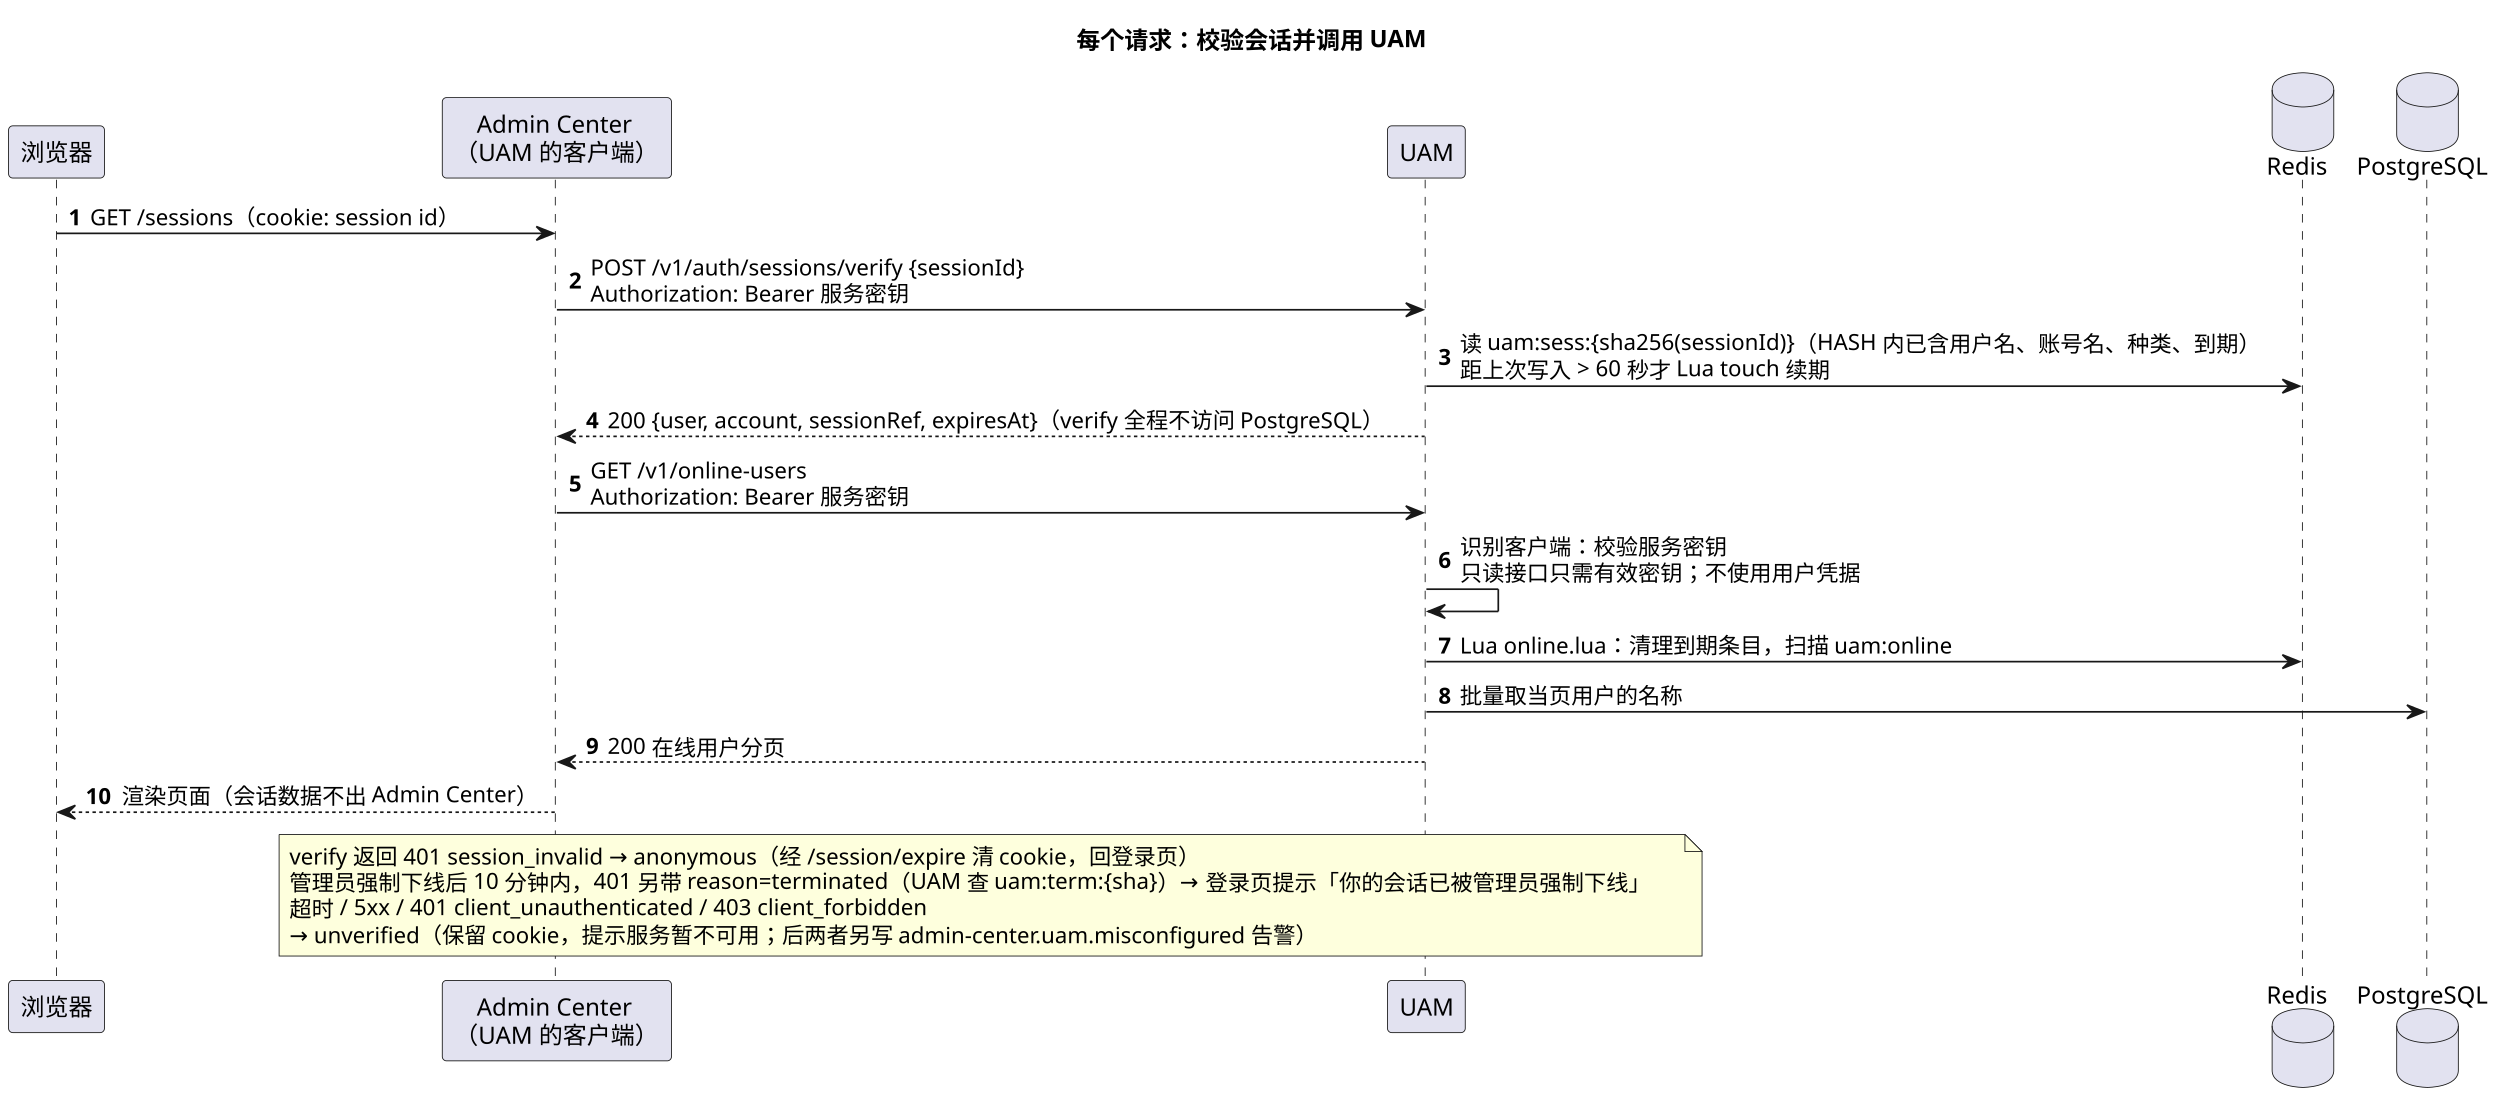
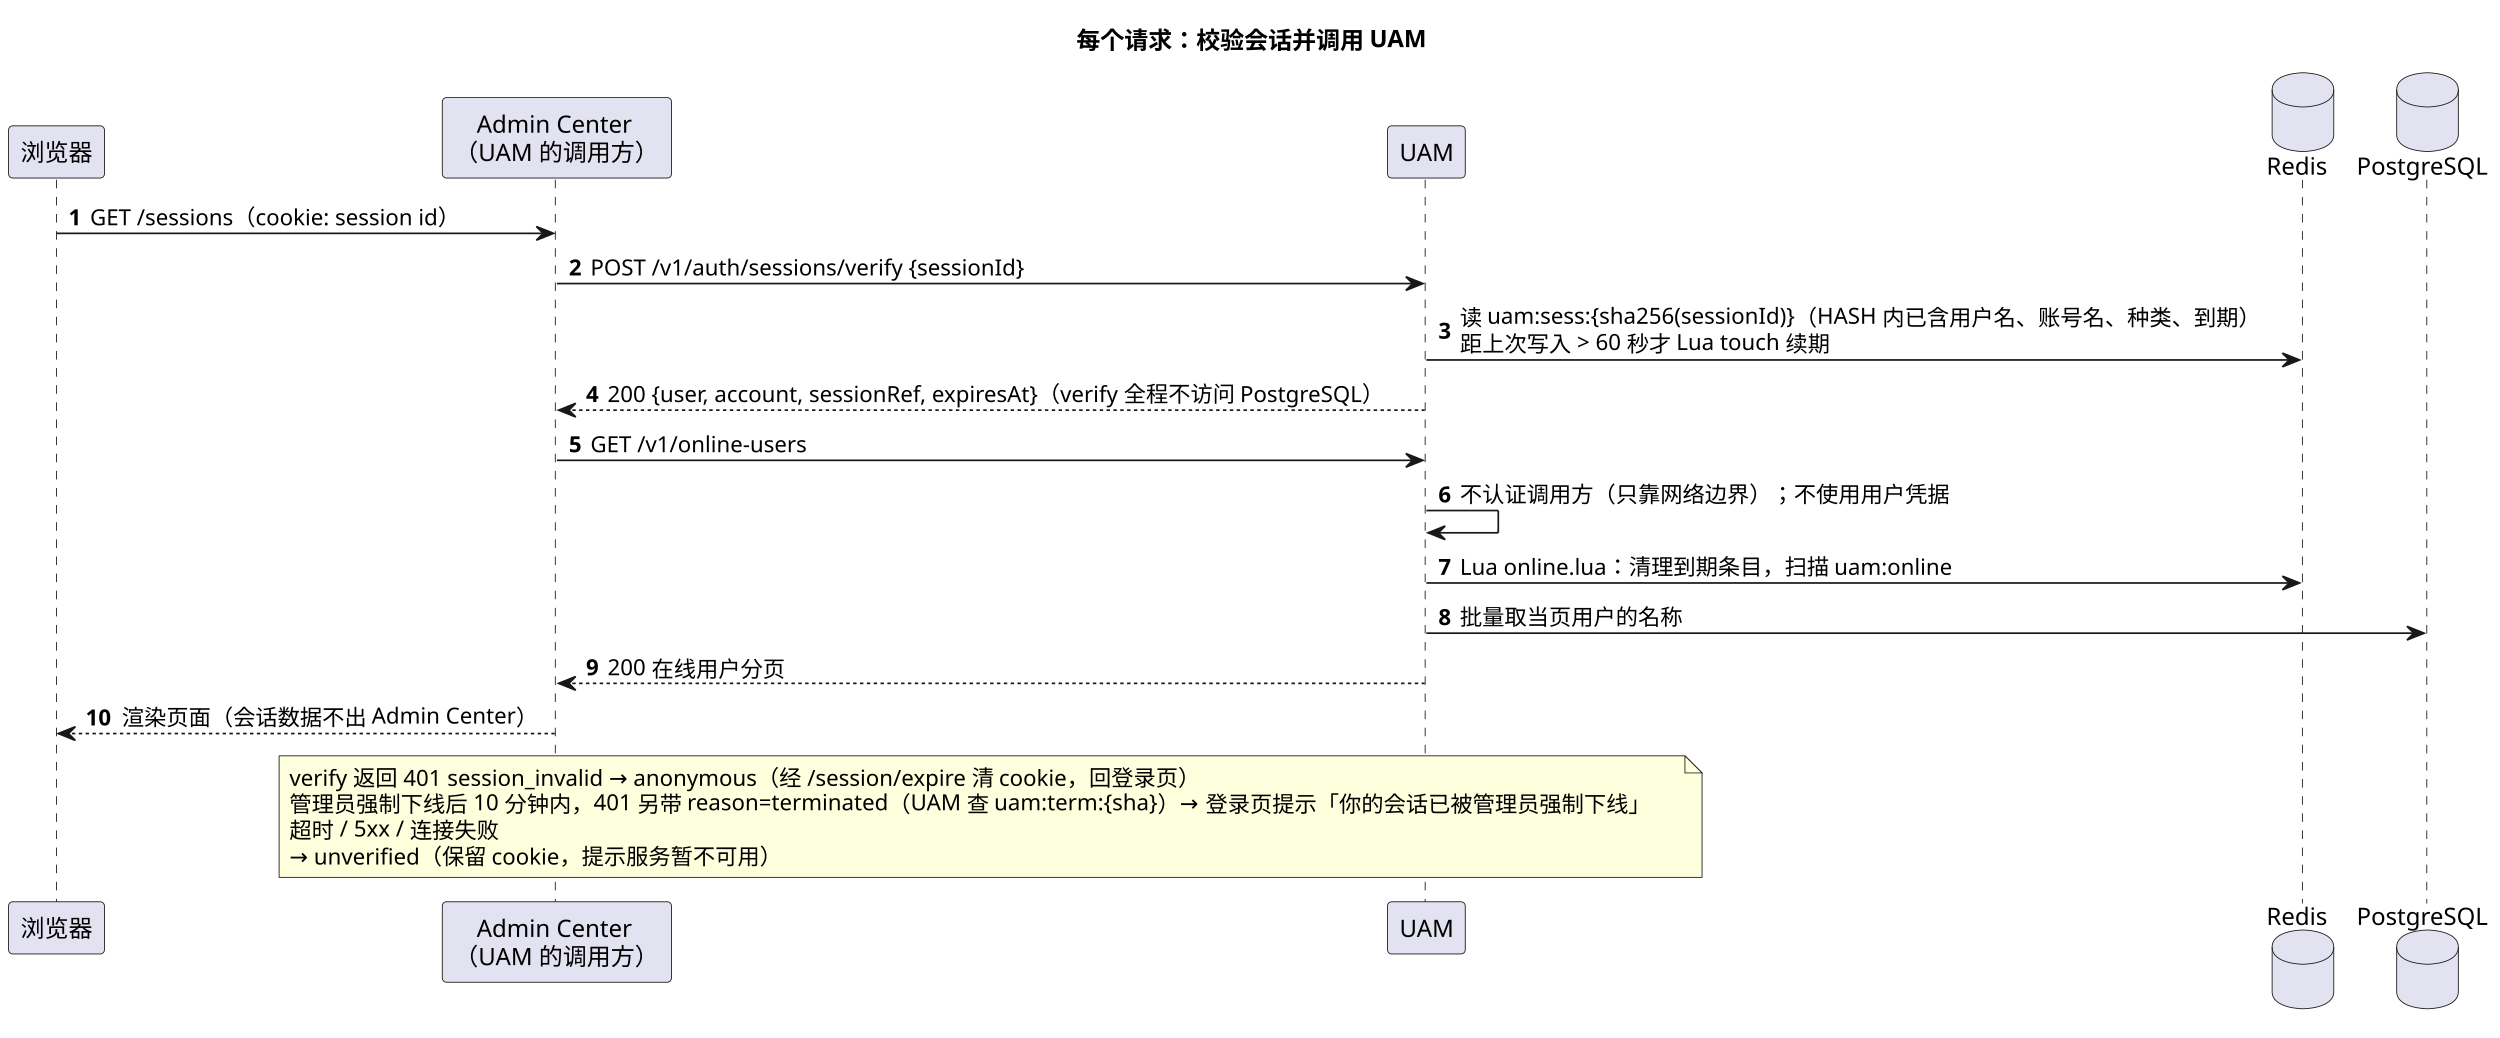
- <svg xmlns="http://www.w3.org/2000/svg" contentStyleType="text/css" data-diagram-type="SEQUENCE" height="652px" preserveAspectRatio="none" style="width:1460px;height:652px;background:#FFFFFF;" version="1.1" viewBox="0 0 1460 652" width="1460px" zoomAndPan="magnify">
+ <svg xmlns="http://www.w3.org/2000/svg" contentStyleType="text/css" data-diagram-type="SEQUENCE" height="606px" preserveAspectRatio="none" style="width:1460px;height:606px;background:#FFFFFF;" version="1.1" viewBox="0 0 1460 606" width="1460px" zoomAndPan="magnify">
  <defs />
  <g>
    <text fill="#000000" font-family="sans-serif" font-size="14" font-weight="bold" lengthAdjust="spacing" textLength="205.94" x="628.578" y="28.535">每个请求：校验会话并调用 UAM</text>
    <g>
-       <rect fill="#000000" fill-opacity="0" height="468.59" width="8" x="29" y="104.977" />
-       <line style="stroke:#181818;stroke-width:0.5;stroke-dasharray:5,5;" x1="33" x2="33" y1="104.977" y2="573.566" />
+       <rect fill="#000000" fill-opacity="0" height="422.658" width="8" x="29" y="104.977" />
+       <line style="stroke:#181818;stroke-width:0.5;stroke-dasharray:5,5;" x1="33" x2="33" y1="104.977" y2="527.635" />
    </g>
    <g>
-       <rect fill="#000000" fill-opacity="0" height="468.59" width="8" x="321.221" y="104.977" />
-       <line style="stroke:#181818;stroke-width:0.5;stroke-dasharray:5,5;" x1="324.297" x2="324.297" y1="104.977" y2="573.566" />
+       <rect fill="#000000" fill-opacity="0" height="422.658" width="8" x="321.221" y="104.977" />
+       <line style="stroke:#181818;stroke-width:0.5;stroke-dasharray:5,5;" x1="324.297" x2="324.297" y1="104.977" y2="527.635" />
    </g>
    <g>
-       <rect fill="#000000" fill-opacity="0" height="468.59" width="8" x="829.002" y="104.977" />
-       <line style="stroke:#181818;stroke-width:0.5;stroke-dasharray:5,5;" x1="832.293" x2="832.293" y1="104.977" y2="573.566" />
+       <rect fill="#000000" fill-opacity="0" height="422.658" width="8" x="829.002" y="104.977" />
+       <line style="stroke:#181818;stroke-width:0.5;stroke-dasharray:5,5;" x1="832.293" x2="832.293" y1="104.977" y2="527.635" />
    </g>
    <g>
-       <rect fill="#000000" fill-opacity="0" height="468.59" width="8" x="1340.922" y="104.977" />
-       <line style="stroke:#181818;stroke-width:0.5;stroke-dasharray:5,5;" x1="1344.599" x2="1344.599" y1="104.977" y2="573.566" />
+       <rect fill="#000000" fill-opacity="0" height="422.658" width="8" x="1340.922" y="104.977" />
+       <line style="stroke:#181818;stroke-width:0.5;stroke-dasharray:5,5;" x1="1344.599" x2="1344.599" y1="104.977" y2="527.635" />
    </g>
    <g>
-       <rect fill="#000000" fill-opacity="0" height="468.59" width="8" x="1413.671" y="104.977" />
-       <line style="stroke:#181818;stroke-width:0.5;stroke-dasharray:5,5;" x1="1417.246" x2="1417.246" y1="104.977" y2="573.566" />
+       <rect fill="#000000" fill-opacity="0" height="422.658" width="8" x="1413.671" y="104.977" />
+       <line style="stroke:#181818;stroke-width:0.5;stroke-dasharray:5,5;" x1="1417.246" x2="1417.246" y1="104.977" y2="527.635" />
    </g>
    <g class="participant participant-head" data-participant="B">
      <rect fill="#E2E2F0" height="30.488" rx="2.5" ry="2.5" style="stroke:#181818;stroke-width:0.5;" width="56" x="5" y="73.488" />
      <text fill="#000000" font-family="sans-serif" font-size="14" lengthAdjust="spacing" textLength="42" x="12" y="94.023">浏览器</text>
    </g>
    <g class="participant participant-tail" data-participant="B">
-       <rect fill="#E2E2F0" height="30.488" rx="2.5" ry="2.5" style="stroke:#181818;stroke-width:0.5;" width="56" x="5" y="572.566" />
-       <text fill="#000000" font-family="sans-serif" font-size="14" lengthAdjust="spacing" textLength="42" x="12" y="593.102">浏览器</text>
+       <rect fill="#E2E2F0" height="30.488" rx="2.5" ry="2.5" style="stroke:#181818;stroke-width:0.5;" width="56" x="5" y="526.635" />
+       <text fill="#000000" font-family="sans-serif" font-size="14" lengthAdjust="spacing" textLength="42" x="12" y="547.17">浏览器</text>
    </g>
    <g class="participant participant-head" data-participant="AC">
      <rect fill="#E2E2F0" height="46.977" rx="2.5" ry="2.5" style="stroke:#181818;stroke-width:0.5;" width="133.848" x="258.297" y="57" />
      <text fill="#000000" font-family="sans-serif" font-size="14" lengthAdjust="spacing" textLength="93.645" x="278.398" y="77.535">Admin Center</text>
-       <text fill="#000000" font-family="sans-serif" font-size="14" lengthAdjust="spacing" textLength="119.848" x="265.297" y="94.023">（UAM 的客户端）</text>
+       <text fill="#000000" font-family="sans-serif" font-size="14" lengthAdjust="spacing" textLength="119.848" x="265.297" y="94.023">（UAM 的调用方）</text>
    </g>
    <g class="participant participant-tail" data-participant="AC">
-       <rect fill="#E2E2F0" height="46.977" rx="2.5" ry="2.5" style="stroke:#181818;stroke-width:0.5;" width="133.848" x="258.297" y="572.566" />
-       <text fill="#000000" font-family="sans-serif" font-size="14" lengthAdjust="spacing" textLength="93.645" x="278.398" y="593.102">Admin Center</text>
-       <text fill="#000000" font-family="sans-serif" font-size="14" lengthAdjust="spacing" textLength="119.848" x="265.297" y="609.59">（UAM 的客户端）</text>
+       <rect fill="#E2E2F0" height="46.977" rx="2.5" ry="2.5" style="stroke:#181818;stroke-width:0.5;" width="133.848" x="258.297" y="526.635" />
+       <text fill="#000000" font-family="sans-serif" font-size="14" lengthAdjust="spacing" textLength="93.645" x="278.398" y="547.17">Admin Center</text>
+       <text fill="#000000" font-family="sans-serif" font-size="14" lengthAdjust="spacing" textLength="119.848" x="265.297" y="563.658">（UAM 的调用方）</text>
    </g>
    <g class="participant participant-head" data-participant="U">
      <rect fill="#E2E2F0" height="30.488" rx="2.5" ry="2.5" style="stroke:#181818;stroke-width:0.5;" width="45.418" x="810.293" y="73.488" />
      <text fill="#000000" font-family="sans-serif" font-size="14" lengthAdjust="spacing" textLength="31.418" x="817.293" y="94.023">UAM</text>
    </g>
    <g class="participant participant-tail" data-participant="U">
-       <rect fill="#E2E2F0" height="30.488" rx="2.5" ry="2.5" style="stroke:#181818;stroke-width:0.5;" width="45.418" x="810.293" y="572.566" />
-       <text fill="#000000" font-family="sans-serif" font-size="14" lengthAdjust="spacing" textLength="31.418" x="817.293" y="593.102">UAM</text>
+       <rect fill="#E2E2F0" height="30.488" rx="2.5" ry="2.5" style="stroke:#181818;stroke-width:0.5;" width="45.418" x="810.293" y="526.635" />
+       <text fill="#000000" font-family="sans-serif" font-size="14" lengthAdjust="spacing" textLength="31.418" x="817.293" y="547.17">UAM</text>
    </g>
    <g class="participant participant-head" data-participant="R">
      <text fill="#000000" font-family="sans-serif" font-size="14" lengthAdjust="spacing" textLength="36.648" x="1323.599" y="102.023">Redis</text>
      <path d="M1326.922,52.488 C1326.922,42.488 1344.922,42.488 1344.922,42.488 C1344.922,42.488 1362.922,42.488 1362.922,52.488 L1362.922,78.488 C1362.922,88.488 1344.922,88.488 1344.922,88.488 C1344.922,88.488 1326.922,88.488 1326.922,78.488 L1326.922,52.488" fill="#E2E2F0" style="stroke:#181818;stroke-width:0.5;" />
      <path d="M1326.922,52.488 C1326.922,62.488 1344.922,62.488 1344.922,62.488 C1344.922,62.488 1362.922,62.488 1362.922,52.488" fill="none" style="stroke:#181818;stroke-width:0.5;" />
    </g>
    <g class="participant participant-tail" data-participant="R">
-       <text fill="#000000" font-family="sans-serif" font-size="14" lengthAdjust="spacing" textLength="36.648" x="1323.599" y="586.102">Redis</text>
-       <path d="M1326.922,599.055 C1326.922,589.055 1344.922,589.055 1344.922,589.055 C1344.922,589.055 1362.922,589.055 1362.922,599.055 L1362.922,625.055 C1362.922,635.055 1344.922,635.055 1344.922,635.055 C1344.922,635.055 1326.922,635.055 1326.922,625.055 L1326.922,599.055" fill="#E2E2F0" style="stroke:#181818;stroke-width:0.5;" />
-       <path d="M1326.922,599.055 C1326.922,609.055 1344.922,609.055 1344.922,609.055 C1344.922,609.055 1362.922,609.055 1362.922,599.055" fill="none" style="stroke:#181818;stroke-width:0.5;" />
+       <text fill="#000000" font-family="sans-serif" font-size="14" lengthAdjust="spacing" textLength="36.648" x="1323.599" y="540.17">Redis</text>
+       <path d="M1326.922,553.123 C1326.922,543.123 1344.922,543.123 1344.922,543.123 C1344.922,543.123 1362.922,543.123 1362.922,553.123 L1362.922,579.123 C1362.922,589.123 1344.922,589.123 1344.922,589.123 C1344.922,589.123 1326.922,589.123 1326.922,579.123 L1326.922,553.123" fill="#E2E2F0" style="stroke:#181818;stroke-width:0.5;" />
+       <path d="M1326.922,553.123 C1326.922,563.123 1344.922,563.123 1344.922,563.123 C1344.922,563.123 1362.922,563.123 1362.922,553.123" fill="none" style="stroke:#181818;stroke-width:0.5;" />
    </g>
    <g class="participant participant-head" data-participant="P">
      <text fill="#000000" font-family="sans-serif" font-size="14" lengthAdjust="spacing" textLength="76.85" x="1376.246" y="102.023">PostgreSQL</text>
      <path d="M1399.671,52.488 C1399.671,42.488 1417.671,42.488 1417.671,42.488 C1417.671,42.488 1435.671,42.488 1435.671,52.488 L1435.671,78.488 C1435.671,88.488 1417.671,88.488 1417.671,88.488 C1417.671,88.488 1399.671,88.488 1399.671,78.488 L1399.671,52.488" fill="#E2E2F0" style="stroke:#181818;stroke-width:0.5;" />
      <path d="M1399.671,52.488 C1399.671,62.488 1417.671,62.488 1417.671,62.488 C1417.671,62.488 1435.671,62.488 1435.671,52.488" fill="none" style="stroke:#181818;stroke-width:0.5;" />
    </g>
    <g class="participant participant-tail" data-participant="P">
-       <text fill="#000000" font-family="sans-serif" font-size="14" lengthAdjust="spacing" textLength="76.85" x="1376.246" y="586.102">PostgreSQL</text>
-       <path d="M1399.671,599.055 C1399.671,589.055 1417.671,589.055 1417.671,589.055 C1417.671,589.055 1435.671,589.055 1435.671,599.055 L1435.671,625.055 C1435.671,635.055 1417.671,635.055 1417.671,635.055 C1417.671,635.055 1399.671,635.055 1399.671,625.055 L1399.671,599.055" fill="#E2E2F0" style="stroke:#181818;stroke-width:0.5;" />
-       <path d="M1399.671,599.055 C1399.671,609.055 1417.671,609.055 1417.671,609.055 C1417.671,609.055 1435.671,609.055 1435.671,599.055" fill="none" style="stroke:#181818;stroke-width:0.5;" />
+       <text fill="#000000" font-family="sans-serif" font-size="14" lengthAdjust="spacing" textLength="76.85" x="1376.246" y="540.17">PostgreSQL</text>
+       <path d="M1399.671,553.123 C1399.671,543.123 1417.671,543.123 1417.671,543.123 C1417.671,543.123 1435.671,543.123 1435.671,553.123 L1435.671,579.123 C1435.671,589.123 1417.671,589.123 1417.671,589.123 C1417.671,589.123 1399.671,589.123 1399.671,579.123 L1399.671,553.123" fill="#E2E2F0" style="stroke:#181818;stroke-width:0.5;" />
+       <path d="M1399.671,553.123 C1399.671,563.123 1417.671,563.123 1417.671,563.123 C1417.671,563.123 1435.671,563.123 1435.671,553.123" fill="none" style="stroke:#181818;stroke-width:0.5;" />
    </g>
    <g class="message" data-participant-1="B" data-participant-2="AC">
      <polygon fill="#181818" points="313.221,132.287,323.221,136.287,313.221,140.287,317.221,136.287" style="stroke:#181818;stroke-width:1;" />
      <line style="stroke:#181818;stroke-width:1;" x1="33" x2="319.221" y1="136.287" y2="136.287" />
      <text fill="#000000" font-family="sans-serif" font-size="13" font-weight="bold" lengthAdjust="spacing" textLength="8.576" x="40" y="131.545">1</text>
      <text fill="#000000" font-family="sans-serif" font-size="13" lengthAdjust="spacing" textLength="227.595" x="52.576" y="131.545">GET /sessions（cookie: session id）</text>
    </g>
    <g class="message" data-participant-1="AC" data-participant-2="U">
-       <polygon fill="#181818" points="821.002,176.908,831.002,180.908,821.002,184.908,825.002,180.908" style="stroke:#181818;stroke-width:1;" />
-       <line style="stroke:#181818;stroke-width:1;" x1="325.221" x2="827.002" y1="180.908" y2="180.908" />
-       <text fill="#000000" font-family="sans-serif" font-size="13" font-weight="bold" lengthAdjust="spacing" textLength="8.576" x="332.221" y="168.511">2</text>
+       <polygon fill="#181818" points="821.002,161.598,831.002,165.598,821.002,169.598,825.002,165.598" style="stroke:#181818;stroke-width:1;" />
+       <line style="stroke:#181818;stroke-width:1;" x1="325.221" x2="827.002" y1="165.598" y2="165.598" />
+       <text fill="#000000" font-family="sans-serif" font-size="13" font-weight="bold" lengthAdjust="spacing" textLength="8.576" x="332.221" y="160.856">2</text>
      <text fill="#000000" font-family="sans-serif" font-size="13" lengthAdjust="spacing" textLength="266.627" x="344.797" y="160.856">POST /v1/auth/sessions/verify {sessionId}</text>
-       <text fill="#000000" font-family="sans-serif" font-size="13" lengthAdjust="spacing" textLength="190.455" x="344.797" y="176.166">Authorization: Bearer 服务密钥</text>
    </g>
    <g class="message" data-participant-1="U" data-participant-2="R">
-       <polygon fill="#181818" points="1332.922,221.529,1342.922,225.529,1332.922,229.529,1336.922,225.529" style="stroke:#181818;stroke-width:1;" />
-       <line style="stroke:#181818;stroke-width:1;" x1="833.002" x2="1338.922" y1="225.529" y2="225.529" />
-       <text fill="#000000" font-family="sans-serif" font-size="13" font-weight="bold" lengthAdjust="spacing" textLength="8.576" x="840.002" y="213.132">3</text>
-       <text fill="#000000" font-family="sans-serif" font-size="13" lengthAdjust="spacing" textLength="475.344" x="852.578" y="205.477">读 uam:sess:{sha256(sessionId)}（HASH 内已含用户名、账号名、种类、到期）</text>
-       <text fill="#000000" font-family="sans-serif" font-size="13" lengthAdjust="spacing" textLength="226.275" x="852.578" y="220.787">距上次写入 &gt; 60 秒才 Lua touch 续期</text>
+       <polygon fill="#181818" points="1332.922,206.219,1342.922,210.219,1332.922,214.219,1336.922,210.219" style="stroke:#181818;stroke-width:1;" />
+       <line style="stroke:#181818;stroke-width:1;" x1="833.002" x2="1338.922" y1="210.219" y2="210.219" />
+       <text fill="#000000" font-family="sans-serif" font-size="13" font-weight="bold" lengthAdjust="spacing" textLength="8.576" x="840.002" y="197.821">3</text>
+       <text fill="#000000" font-family="sans-serif" font-size="13" lengthAdjust="spacing" textLength="475.344" x="852.578" y="190.166">读 uam:sess:{sha256(sessionId)}（HASH 内已含用户名、账号名、种类、到期）</text>
+       <text fill="#000000" font-family="sans-serif" font-size="13" lengthAdjust="spacing" textLength="226.275" x="852.578" y="205.477">距上次写入 &gt; 60 秒才 Lua touch 续期</text>
    </g>
    <g class="message" data-participant-1="U" data-participant-2="AC">
-       <polygon fill="#181818" points="336.221,250.84,326.221,254.84,336.221,258.84,332.221,254.84" style="stroke:#181818;stroke-width:1;" />
-       <line style="stroke:#181818;stroke-width:1;stroke-dasharray:2,2;" x1="330.221" x2="832.002" y1="254.84" y2="254.84" />
-       <text fill="#000000" font-family="sans-serif" font-size="13" font-weight="bold" lengthAdjust="spacing" textLength="8.576" x="342.221" y="250.098">4</text>
-       <text fill="#000000" font-family="sans-serif" font-size="13" lengthAdjust="spacing" textLength="471.206" x="354.797" y="250.098">200 {user, account, sessionRef, expiresAt}（verify 全程不访问 PostgreSQL）</text>
+       <polygon fill="#181818" points="336.221,235.529,326.221,239.529,336.221,243.529,332.221,239.529" style="stroke:#181818;stroke-width:1;" />
+       <line style="stroke:#181818;stroke-width:1;stroke-dasharray:2,2;" x1="330.221" x2="832.002" y1="239.529" y2="239.529" />
+       <text fill="#000000" font-family="sans-serif" font-size="13" font-weight="bold" lengthAdjust="spacing" textLength="8.576" x="342.221" y="234.787">4</text>
+       <text fill="#000000" font-family="sans-serif" font-size="13" lengthAdjust="spacing" textLength="471.206" x="354.797" y="234.787">200 {user, account, sessionRef, expiresAt}（verify 全程不访问 PostgreSQL）</text>
    </g>
    <g class="message" data-participant-1="AC" data-participant-2="U">
-       <polygon fill="#181818" points="821.002,295.461,831.002,299.461,821.002,303.461,825.002,299.461" style="stroke:#181818;stroke-width:1;" />
-       <line style="stroke:#181818;stroke-width:1;" x1="325.221" x2="827.002" y1="299.461" y2="299.461" />
-       <text fill="#000000" font-family="sans-serif" font-size="13" font-weight="bold" lengthAdjust="spacing" textLength="8.576" x="332.221" y="287.063">5</text>
-       <text fill="#000000" font-family="sans-serif" font-size="13" lengthAdjust="spacing" textLength="137.643" x="344.797" y="279.408">GET /v1/online-users</text>
-       <text fill="#000000" font-family="sans-serif" font-size="13" lengthAdjust="spacing" textLength="190.455" x="344.797" y="294.719">Authorization: Bearer 服务密钥</text>
+       <polygon fill="#181818" points="821.002,264.84,831.002,268.84,821.002,272.84,825.002,268.84" style="stroke:#181818;stroke-width:1;" />
+       <line style="stroke:#181818;stroke-width:1;" x1="325.221" x2="827.002" y1="268.84" y2="268.84" />
+       <text fill="#000000" font-family="sans-serif" font-size="13" font-weight="bold" lengthAdjust="spacing" textLength="8.576" x="332.221" y="264.098">5</text>
+       <text fill="#000000" font-family="sans-serif" font-size="13" lengthAdjust="spacing" textLength="137.643" x="344.797" y="264.098">GET /v1/online-users</text>
    </g>
    <g class="message" data-participant-1="U" data-participant-2="U">
-       <line style="stroke:#181818;stroke-width:1;" x1="833.002" x2="875.002" y1="344.082" y2="344.082" />
-       <line style="stroke:#181818;stroke-width:1;" x1="875.002" x2="875.002" y1="344.082" y2="357.082" />
-       <line style="stroke:#181818;stroke-width:1;" x1="834.002" x2="875.002" y1="357.082" y2="357.082" />
-       <polygon fill="#181818" points="844.002,353.082,834.002,357.082,844.002,361.082,840.002,357.082" style="stroke:#181818;stroke-width:1;" />
-       <text fill="#000000" font-family="sans-serif" font-size="13" font-weight="bold" lengthAdjust="spacing" textLength="8.576" x="840.002" y="331.685">6</text>
-       <text fill="#000000" font-family="sans-serif" font-size="13" lengthAdjust="spacing" textLength="156" x="852.578" y="324.029">识别客户端：校验服务密钥</text>
-       <text fill="#000000" font-family="sans-serif" font-size="13" lengthAdjust="spacing" textLength="234" x="852.578" y="339.34">只读接口只需有效密钥；不使用用户凭据</text>
+       <line style="stroke:#181818;stroke-width:1;" x1="833.002" x2="875.002" y1="298.15" y2="298.15" />
+       <line style="stroke:#181818;stroke-width:1;" x1="875.002" x2="875.002" y1="298.15" y2="311.15" />
+       <line style="stroke:#181818;stroke-width:1;" x1="834.002" x2="875.002" y1="311.15" y2="311.15" />
+       <polygon fill="#181818" points="844.002,307.15,834.002,311.15,844.002,315.15,840.002,311.15" style="stroke:#181818;stroke-width:1;" />
+       <text fill="#000000" font-family="sans-serif" font-size="13" font-weight="bold" lengthAdjust="spacing" textLength="8.576" x="840.002" y="293.408">6</text>
+       <text fill="#000000" font-family="sans-serif" font-size="13" lengthAdjust="spacing" textLength="286" x="852.578" y="293.408">不认证调用方（只靠网络边界）；不使用用户凭据</text>
    </g>
    <g class="message" data-participant-1="U" data-participant-2="R">
-       <polygon fill="#181818" points="1332.922,382.393,1342.922,386.393,1332.922,390.393,1336.922,386.393" style="stroke:#181818;stroke-width:1;" />
-       <line style="stroke:#181818;stroke-width:1;" x1="833.002" x2="1338.922" y1="386.393" y2="386.393" />
-       <text fill="#000000" font-family="sans-serif" font-size="13" font-weight="bold" lengthAdjust="spacing" textLength="8.576" x="840.002" y="381.65">7</text>
-       <text fill="#000000" font-family="sans-serif" font-size="13" lengthAdjust="spacing" textLength="292.779" x="852.578" y="381.65">Lua online.lua：清理到期条目，扫描 uam:online</text>
+       <polygon fill="#181818" points="1332.922,336.461,1342.922,340.461,1332.922,344.461,1336.922,340.461" style="stroke:#181818;stroke-width:1;" />
+       <line style="stroke:#181818;stroke-width:1;" x1="833.002" x2="1338.922" y1="340.461" y2="340.461" />
+       <text fill="#000000" font-family="sans-serif" font-size="13" font-weight="bold" lengthAdjust="spacing" textLength="8.576" x="840.002" y="335.719">7</text>
+       <text fill="#000000" font-family="sans-serif" font-size="13" lengthAdjust="spacing" textLength="292.779" x="852.578" y="335.719">Lua online.lua：清理到期条目，扫描 uam:online</text>
    </g>
    <g class="message" data-participant-1="U" data-participant-2="P">
-       <polygon fill="#181818" points="1405.671,411.703,1415.671,415.703,1405.671,419.703,1409.671,415.703" style="stroke:#181818;stroke-width:1;" />
-       <line style="stroke:#181818;stroke-width:1;" x1="833.002" x2="1411.671" y1="415.703" y2="415.703" />
-       <text fill="#000000" font-family="sans-serif" font-size="13" font-weight="bold" lengthAdjust="spacing" textLength="8.576" x="840.002" y="410.961">8</text>
-       <text fill="#000000" font-family="sans-serif" font-size="13" lengthAdjust="spacing" textLength="130" x="852.578" y="410.961">批量取当页用户的名称</text>
+       <polygon fill="#181818" points="1405.671,365.772,1415.671,369.772,1405.671,373.772,1409.671,369.772" style="stroke:#181818;stroke-width:1;" />
+       <line style="stroke:#181818;stroke-width:1;" x1="833.002" x2="1411.671" y1="369.772" y2="369.772" />
+       <text fill="#000000" font-family="sans-serif" font-size="13" font-weight="bold" lengthAdjust="spacing" textLength="8.576" x="840.002" y="365.029">8</text>
+       <text fill="#000000" font-family="sans-serif" font-size="13" lengthAdjust="spacing" textLength="130" x="852.578" y="365.029">批量取当页用户的名称</text>
    </g>
    <g class="message" data-participant-1="U" data-participant-2="AC">
-       <polygon fill="#181818" points="336.221,441.014,326.221,445.014,336.221,449.014,332.221,445.014" style="stroke:#181818;stroke-width:1;" />
-       <line style="stroke:#181818;stroke-width:1;stroke-dasharray:2,2;" x1="330.221" x2="832.002" y1="445.014" y2="445.014" />
-       <text fill="#000000" font-family="sans-serif" font-size="13" font-weight="bold" lengthAdjust="spacing" textLength="8.576" x="342.221" y="440.272">9</text>
-       <text fill="#000000" font-family="sans-serif" font-size="13" lengthAdjust="spacing" textLength="106.774" x="354.797" y="440.272">200 在线用户分页</text>
+       <polygon fill="#181818" points="336.221,395.082,326.221,399.082,336.221,403.082,332.221,399.082" style="stroke:#181818;stroke-width:1;" />
+       <line style="stroke:#181818;stroke-width:1;stroke-dasharray:2,2;" x1="330.221" x2="832.002" y1="399.082" y2="399.082" />
+       <text fill="#000000" font-family="sans-serif" font-size="13" font-weight="bold" lengthAdjust="spacing" textLength="8.576" x="342.221" y="394.34">9</text>
+       <text fill="#000000" font-family="sans-serif" font-size="13" lengthAdjust="spacing" textLength="106.774" x="354.797" y="394.34">200 在线用户分页</text>
    </g>
    <g class="message" data-participant-1="AC" data-participant-2="B">
-       <polygon fill="#181818" points="44,470.324,34,474.324,44,478.324,40,474.324" style="stroke:#181818;stroke-width:1;" />
-       <line style="stroke:#181818;stroke-width:1;stroke-dasharray:2,2;" x1="38" x2="324.221" y1="474.324" y2="474.324" />
-       <text fill="#000000" font-family="sans-serif" font-size="13" font-weight="bold" lengthAdjust="spacing" textLength="17.151" x="50" y="469.582">10</text>
-       <text fill="#000000" font-family="sans-serif" font-size="13" lengthAdjust="spacing" textLength="247.07" x="71.151" y="469.582">渲染页面（会话数据不出 Admin Center）</text>
+       <polygon fill="#181818" points="44,424.393,34,428.393,44,432.393,40,428.393" style="stroke:#181818;stroke-width:1;" />
+       <line style="stroke:#181818;stroke-width:1;stroke-dasharray:2,2;" x1="38" x2="324.221" y1="428.393" y2="428.393" />
+       <text fill="#000000" font-family="sans-serif" font-size="13" font-weight="bold" lengthAdjust="spacing" textLength="17.151" x="50" y="423.65">10</text>
+       <text fill="#000000" font-family="sans-serif" font-size="13" lengthAdjust="spacing" textLength="247.07" x="71.151" y="423.65">渲染页面（会话数据不出 Admin Center）</text>
    </g>
-     <path d="M163,487.324 L163,558.324 L994,558.324 L994,497.324 L984,487.324 L163,487.324" fill="#FEFFDD" style="stroke:#181818;stroke-width:0.5;" />
-     <path d="M984,487.324 L984,497.324 L994,497.324 L984,487.324" fill="#FEFFDD" style="stroke:#181818;stroke-width:0.5;" />
-     <text fill="#000000" font-family="sans-serif" font-size="13" lengthAdjust="spacing" textLength="557.477" x="169" y="504.893">verify 返回 401 session_invalid → anonymous（经 /session/expire 清 cookie，回登录页）</text>
-     <text fill="#000000" font-family="sans-serif" font-size="13" lengthAdjust="spacing" textLength="810.177" x="169" y="520.203">管理员强制下线后 10 分钟内，401 另带 reason=terminated（UAM 查 uam:term:{sha}）→ 登录页提示「你的会话已被管理员强制下线」</text>
-     <text fill="#000000" font-family="sans-serif" font-size="13" lengthAdjust="spacing" textLength="398.607" x="169" y="535.514">超时 / 5xx / 401 client_unauthenticated / 403 client_forbidden</text>
-     <text fill="#000000" font-family="sans-serif" font-size="13" lengthAdjust="spacing" textLength="619.366" x="169" y="550.824">→ unverified（保留 cookie，提示服务暂不可用；后两者另写 admin-center.uam.misconfigured 告警）</text>
+     <path d="M163,441.393 L163,512.393 L994,512.393 L994,451.393 L984,441.393 L163,441.393" fill="#FEFFDD" style="stroke:#181818;stroke-width:0.5;" />
+     <path d="M984,441.393 L984,451.393 L994,451.393 L984,441.393" fill="#FEFFDD" style="stroke:#181818;stroke-width:0.5;" />
+     <text fill="#000000" font-family="sans-serif" font-size="13" lengthAdjust="spacing" textLength="557.477" x="169" y="458.961">verify 返回 401 session_invalid → anonymous（经 /session/expire 清 cookie，回登录页）</text>
+     <text fill="#000000" font-family="sans-serif" font-size="13" lengthAdjust="spacing" textLength="810.177" x="169" y="474.272">管理员强制下线后 10 分钟内，401 另带 reason=terminated（UAM 查 uam:term:{sha}）→ 登录页提示「你的会话已被管理员强制下线」</text>
+     <text fill="#000000" font-family="sans-serif" font-size="13" lengthAdjust="spacing" textLength="132.253" x="169" y="489.582">超时 / 5xx / 连接失败</text>
+     <text fill="#000000" font-family="sans-serif" font-size="13" lengthAdjust="spacing" textLength="294.601" x="169" y="504.893">→ unverified（保留 cookie，提示服务暂不可用）</text>
  </g>
</svg>
